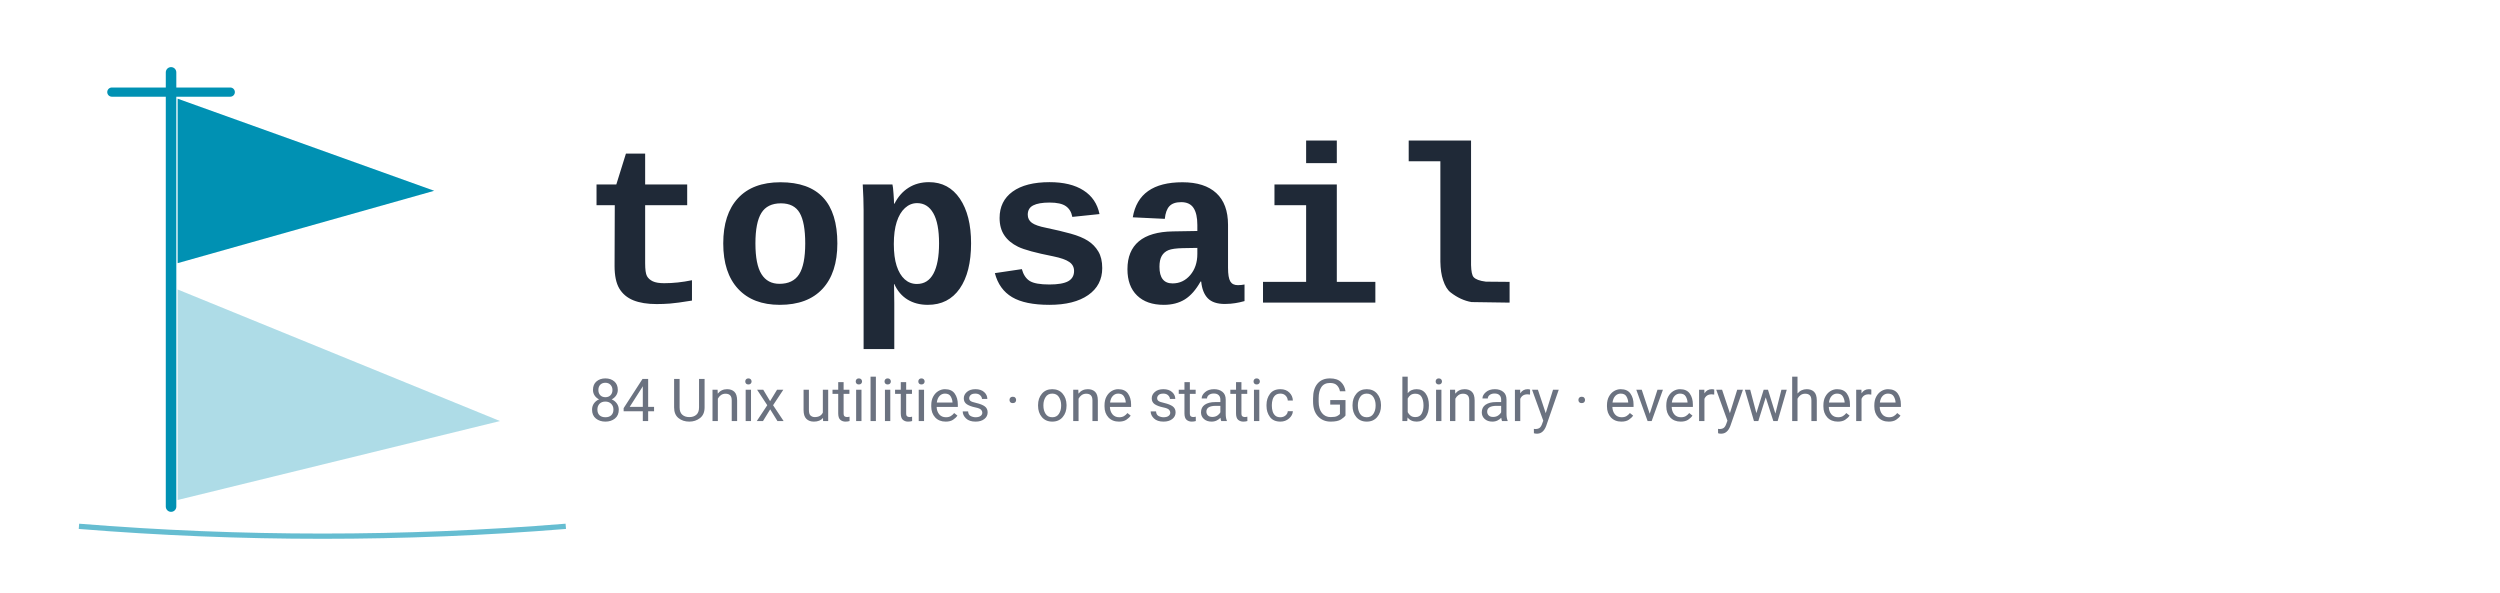
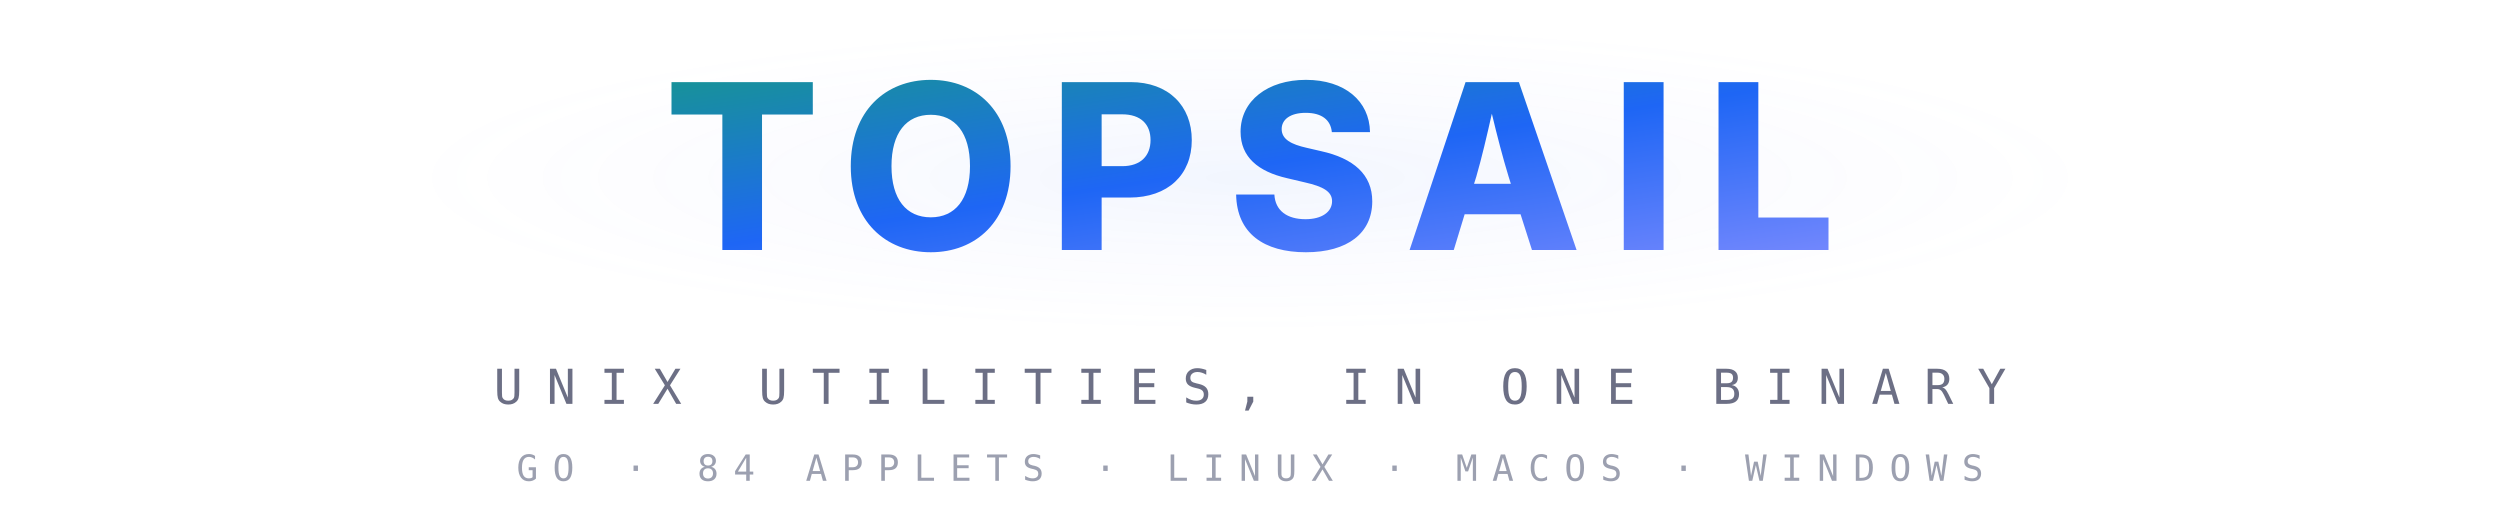
- <svg xmlns="http://www.w3.org/2000/svg" viewBox="0 0 760 180" width="760" height="180" role="img" aria-label="topsail">
-   <g transform="translate(28 22)">
-     <line x1="24" y1="0" x2="24" y2="132" stroke="#0091B3" stroke-width="3.2" stroke-linecap="round" />
-     <line x1="6" y1="6" x2="42" y2="6" stroke="#0091B3" stroke-width="2.8" stroke-linecap="round" />
-     <path d="M 26 8 L 26 58 L 104 36 Z" fill="#0091B3" />
-     <path d="M 26 66 L 26 130 L 124 106 Z" fill="#0091B3" fill-opacity="0.32" />
-     <path d="M -4 138 Q 70 144 144 138" stroke="#0091B3" stroke-width="1.6" fill="none" stroke-opacity="0.6" />
-   </g>
-   <g transform="translate(176 0)">
-     <text x="0" y="92" font-family="ui-monospace, SFMono-Regular, Menlo, Consolas, 'Liberation Mono', monospace" font-size="68" font-weight="700" fill="#1F2937">topsail</text>
-     <text x="3" y="128" font-family="ui-sans-serif, system-ui, -apple-system, 'Segoe UI', Roboto, sans-serif" font-size="18" fill="#6B7280">84 Unix utilities · one static Go binary · everywhere</text>
-   </g>
+ <svg xmlns="http://www.w3.org/2000/svg" viewBox="0 0 520 110" fill="none">
+   <defs>
+     <linearGradient id="grad" x1="0%" y1="0%" x2="100%" y2="100%">
+       <stop offset="0%" stop-color="#179299" />
+       <stop offset="50%" stop-color="#1e66f5" />
+       <stop offset="100%" stop-color="#7287fd" />
+     </linearGradient>
+     <radialGradient id="glow" cx="50%" cy="40%" r="40%">
+       <stop offset="0%" stop-color="#1e66f5" stop-opacity="0.06" />
+       <stop offset="50%" stop-color="#7287fd" stop-opacity="0.03" />
+       <stop offset="100%" stop-color="#7287fd" stop-opacity="0" />
+     </radialGradient>
+   </defs>
+   <ellipse cx="260" cy="45" rx="220" ry="40" fill="url(#glow)" />
+   <text x="260" y="52" text-anchor="middle" font-family="'Inter', 'SF Pro Display', 'Segoe UI', 'Helvetica Neue', Arial, sans-serif" font-size="48" font-weight="800" fill="url(#grad)" letter-spacing="6">TOPSAIL</text>
+   <line x1="160" y1="68" x2="360" y2="68" stroke="url(#grad)" stroke-width="0.6" opacity="0.25" />
+   <text x="260" y="84" text-anchor="middle" font-family="'JetBrains Mono', 'SF Mono', 'Fira Code', 'Cascadia Code', monospace" font-size="10" font-weight="400" fill="#6c6f85" letter-spacing="5">UNIX UTILITIES, IN ONE BINARY</text>
+   <text x="260" y="100" text-anchor="middle" font-family="'JetBrains Mono', 'SF Mono', 'Fira Code', monospace" font-size="7.5" font-weight="400" fill="#9ca0b0" letter-spacing="3">GO  ·  84 APPLETS  ·  LINUX  ·  MACOS  ·  WINDOWS</text>
</svg>
